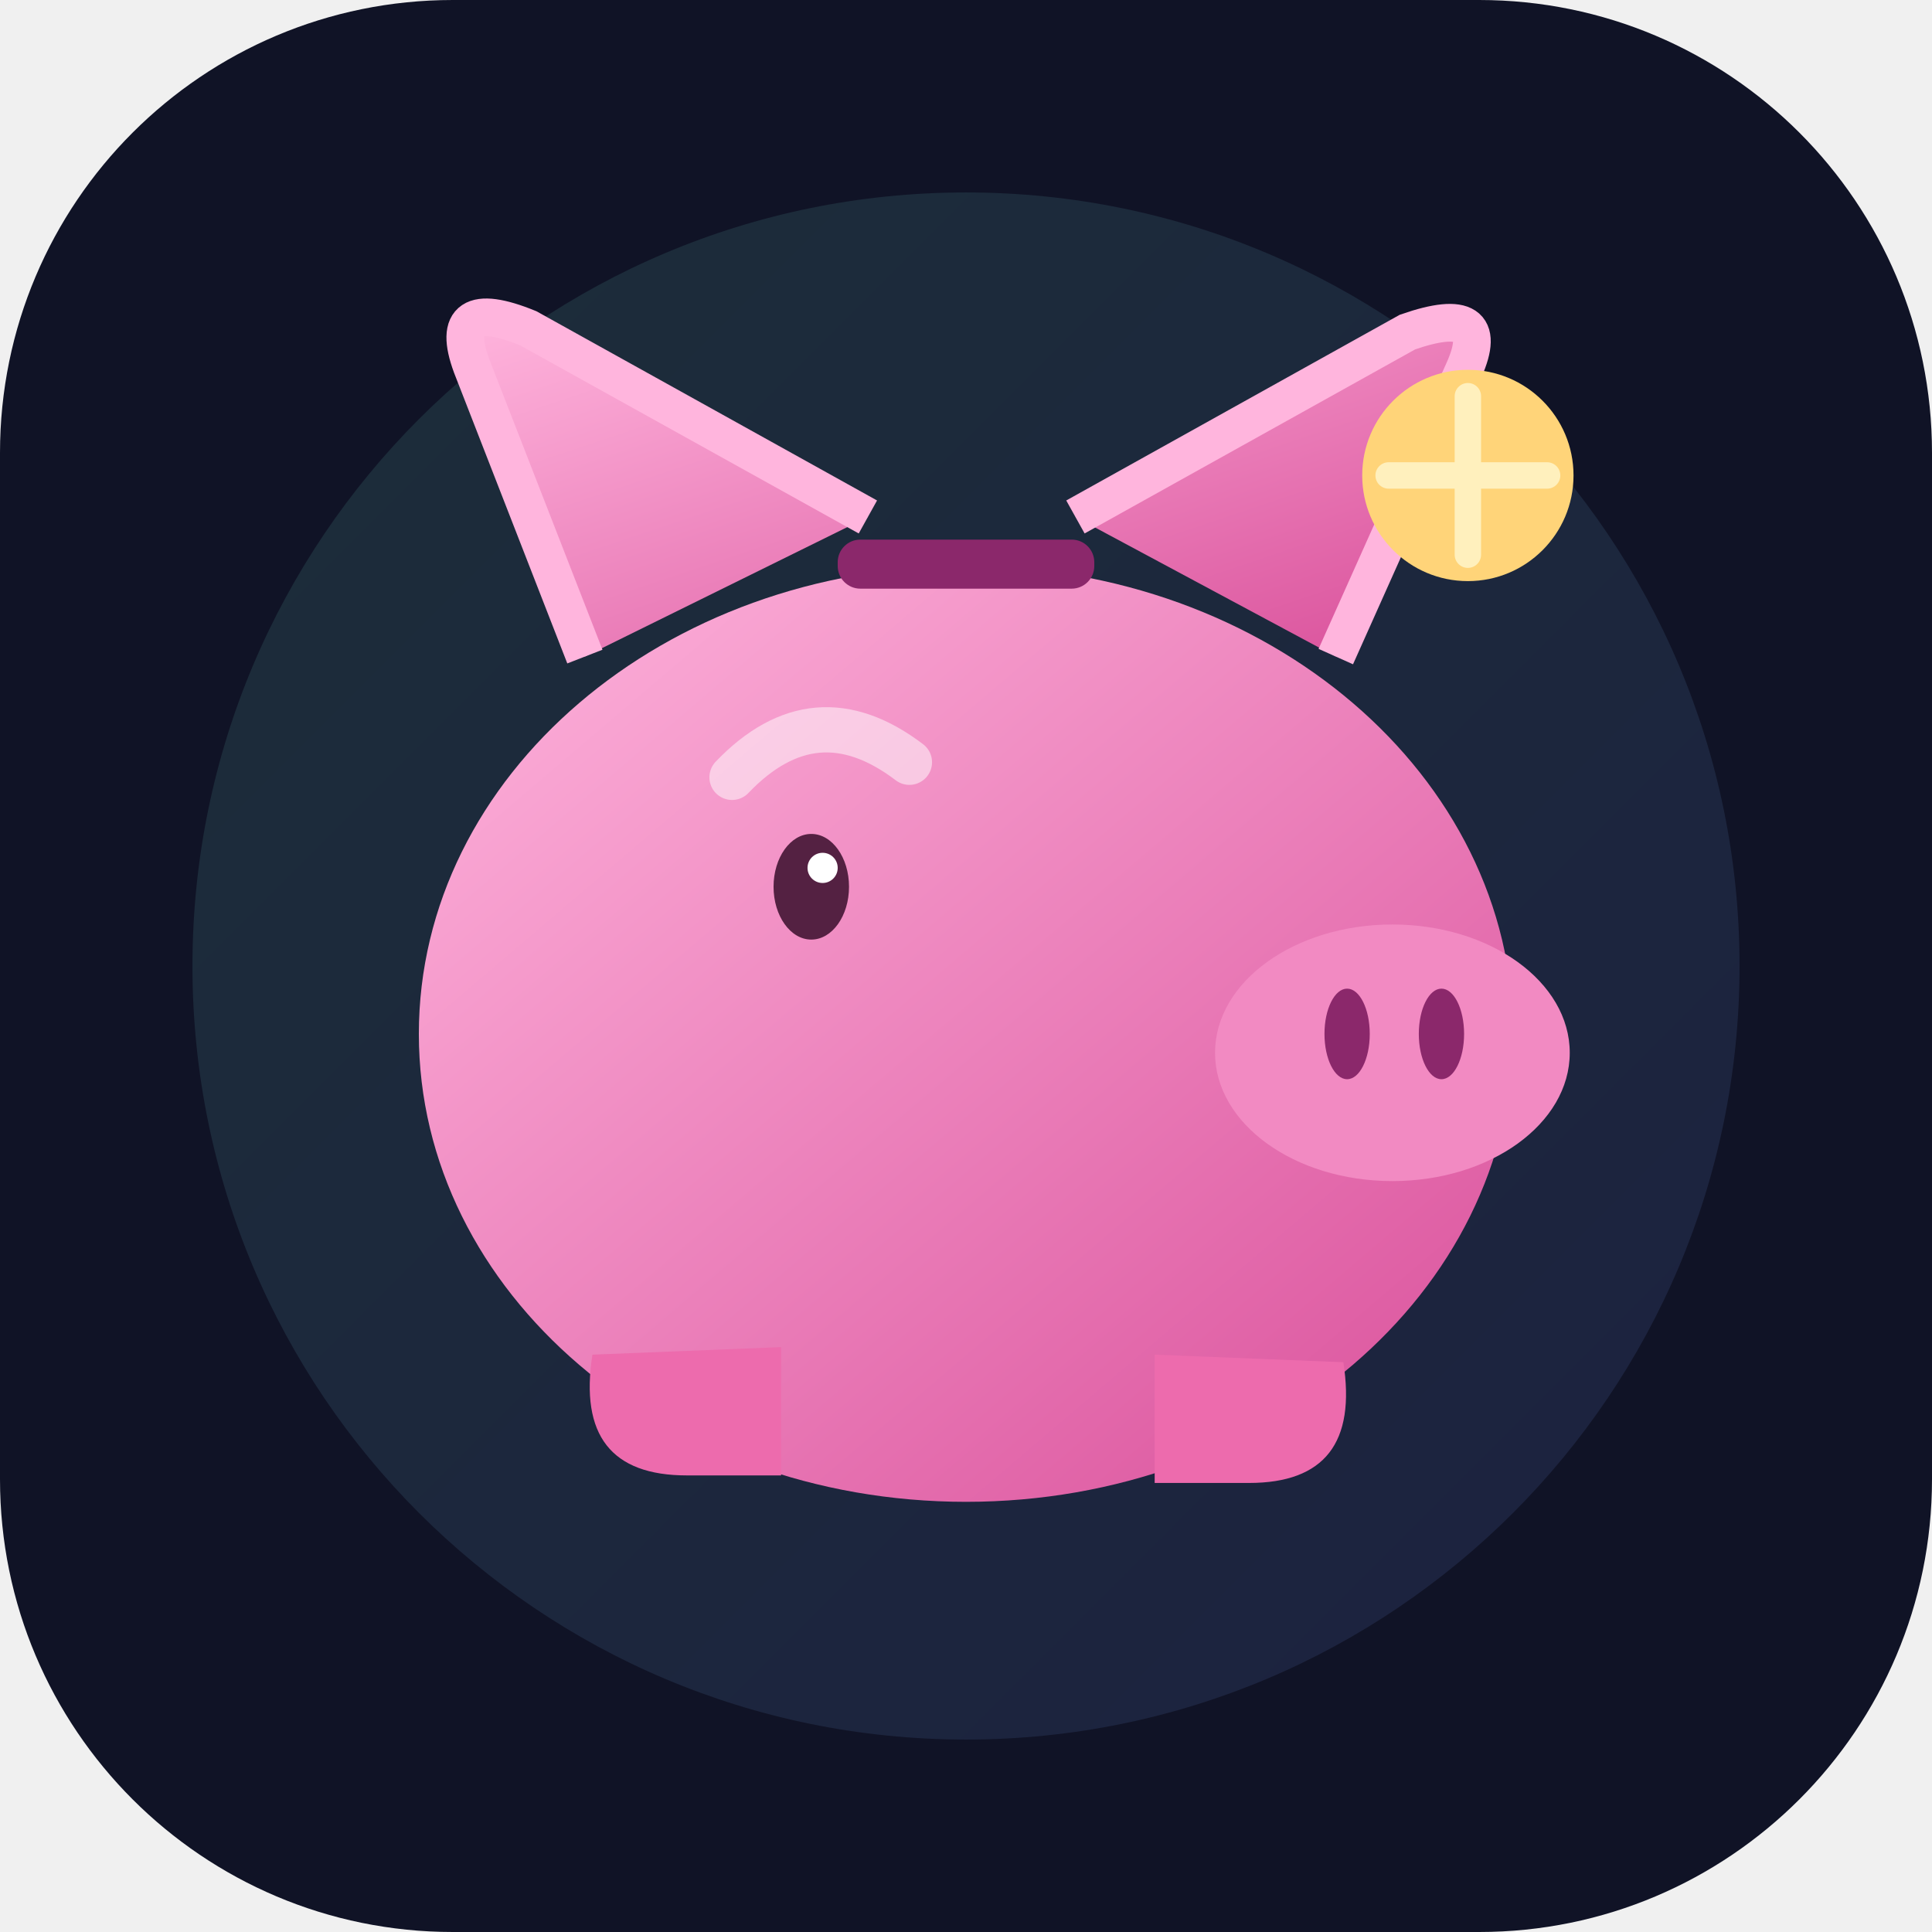
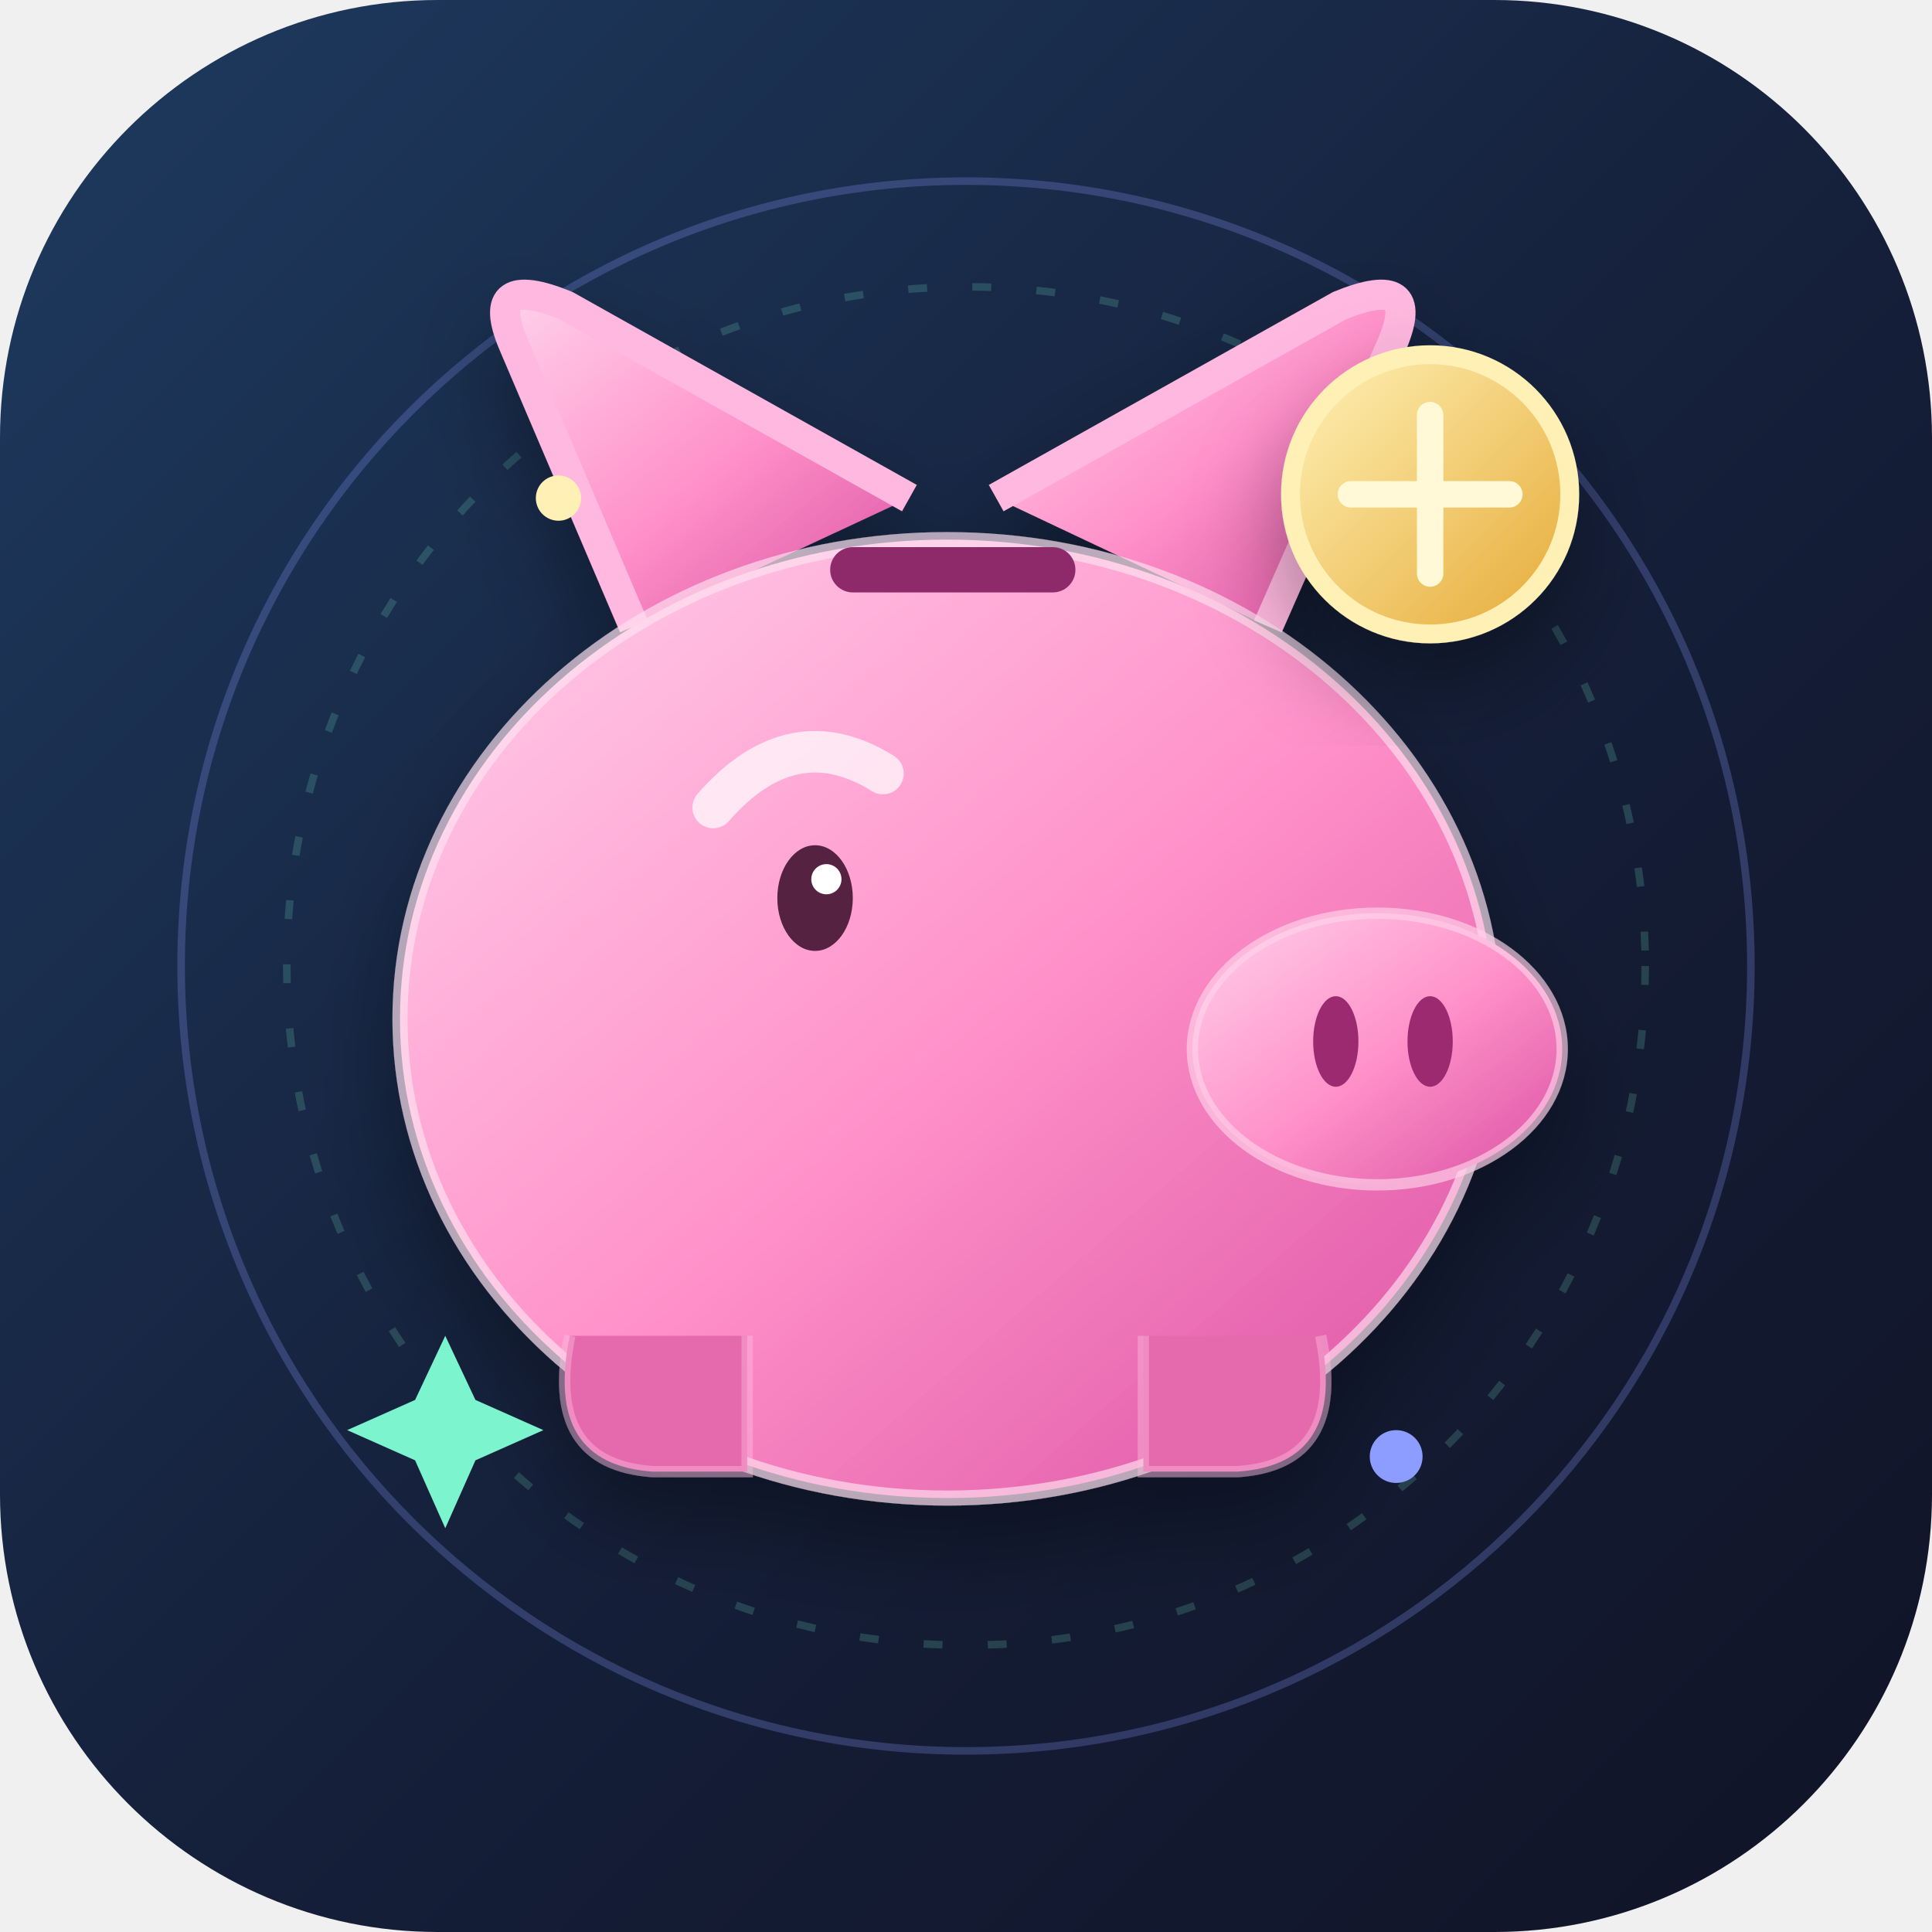
<svg xmlns="http://www.w3.org/2000/svg" viewBox="0 0 512 512">
  <defs>
-     <linearGradient id="g" x1="0" y1="0" x2="1" y2="1">
-       <stop stop-color="#72f2c4" />
-       <stop offset="1" stop-color="#7c8cff" />
+     <linearGradient id="bg" x1="0" y1="0" x2="1" y2="1">
+       <stop stop-color="#1e3b60" />
+       <stop offset=".55" stop-color="#151f39" />
+       <stop offset="1" stop-color="#101326" />
    </linearGradient>
-     <linearGradient id="p" x1="0" y1="0" x2="1" y2="1">
-       <stop stop-color="#ffb5dd" />
-       <stop offset="1" stop-color="#d94f9a" />
+     <linearGradient id="mint" x1="0" y1="0" x2="1" y2="1">
+       <stop stop-color="#a5ffe3" />
+       <stop offset="1" stop-color="#50d8c0" />
    </linearGradient>
+     <linearGradient id="pink" x1="0" y1="0" x2="1" y2="1">
+       <stop stop-color="#ffd1eb" />
+       <stop offset=".52" stop-color="#ff91c9" />
+       <stop offset="1" stop-color="#d950a2" />
+     </linearGradient>
+     <linearGradient id="gold" x1="0" y1="0" x2="1" y2="1">
+       <stop stop-color="#fff3b8" />
+       <stop offset="1" stop-color="#e6a935" />
+     </linearGradient>
+     <filter id="shadow" x="-40%" y="-40%" width="180%" height="180%">
+       <feGaussianBlur in="SourceAlpha" stdDeviation="12" />
+       <feOffset dy="12" />
+       <feComponentTransfer>
+         <feFuncA type="linear" slope=".35" />
+       </feComponentTransfer>
+       <feMerge>
+         <feMergeNode />
+         <feMergeNode in="SourceGraphic" />
+       </feMerge>
+     </filter>
  </defs>
-   <rect width="512" height="512" rx="120" fill="#101326" />
-   <circle cx="256" cy="256" r="205" fill="url(#g)" opacity=".12" />
-   <path d="M155 174 125 97q-7-19 15-10l90 50M354 174l34-76q8-18-15-10l-88 49" fill="url(#p)" stroke="#ffb5dd" stroke-width="10" />
-   <ellipse cx="256" cy="274" rx="145" ry="124" fill="url(#p)" />
-   <ellipse cx="369" cy="279" rx="47" ry="34" fill="#f28ac2" />
-   <ellipse cx="357" cy="274" rx="6" ry="12" fill="#8b286b" />
-   <ellipse cx="382" cy="274" rx="6" ry="12" fill="#8b286b" />
-   <ellipse cx="215" cy="235" rx="10" ry="14" fill="#542142" />
-   <circle cx="218" cy="230" r="4" fill="#fff" />
-   <rect x="222" y="143" width="68" height="13" rx="6" fill="#8b286b" />
-   <path d="M157 359q-5 32 25 32h25v-34M306 359v34h25q30 0 25-32" fill="#ed6bad" />
-   <path d="M194 206q22-23 47-4" fill="none" stroke="#fff" stroke-width="12" stroke-linecap="round" opacity=".5" />
-   <circle cx="389" cy="126" r="28" fill="#ffd479" />
-   <path d="M389 105v42M368 126h42" stroke="#fff0bd" stroke-width="7" stroke-linecap="round" />
+   <rect width="512" height="512" rx="116" fill="url(#bg)" />
+   <circle cx="256" cy="256" r="208" fill="none" stroke="#8c9cff" stroke-opacity=".25" stroke-width="2" />
+   <circle cx="256" cy="256" r="180" fill="none" stroke="#7cf4ce" stroke-opacity=".18" stroke-width="2" stroke-dasharray="5 12" />
+   <g filter="url(#shadow)">
+     <path d="M168 166 136 91q-8-19 14-10l91 51" fill="url(#pink)" stroke="#ffb8df" stroke-width="8" stroke-linejoin="round" />
+     <path d="M336 166 369 91q8-19-14-10l-91 51" fill="url(#pink)" stroke="#ffb8df" stroke-width="8" stroke-linejoin="round" />
+     <ellipse cx="251" cy="270" rx="145" ry="127" fill="url(#pink)" stroke="#ffe3f2" stroke-opacity=".65" stroke-width="4" />
+     <ellipse cx="365" cy="278" rx="49" ry="36" fill="url(#pink)" stroke="#ffd3e9" stroke-opacity=".65" stroke-width="3" />
+     <ellipse cx="354" cy="276" rx="6" ry="12" fill="#9b2c70" />
+     <ellipse cx="379" cy="276" rx="6" ry="12" fill="#9b2c70" />
+     <ellipse cx="216" cy="238" rx="10" ry="14" fill="#542142" />
+     <circle cx="219" cy="233" r="4" fill="#fff" />
+     <path d="M189 214q21-24 45-9" fill="none" stroke="#fff" stroke-opacity=".7" stroke-width="11" stroke-linecap="round" />
+     <rect x="220" y="145" width="65" height="12" rx="6" fill="#8f2c6b" />
+     <path d="M151 354q-7 34 22 36h25v-36M303 354v36h25q29-2 22-36" fill="#e56aad" stroke="#ffc1e2" stroke-opacity=".4" stroke-width="3" />
+   </g>
+   <g filter="url(#shadow)">
+     <circle cx="379" cy="131" r="37" fill="url(#gold)" stroke="#fff0b6" stroke-width="5" />
+     <path d="M379 110v42M358 131h42" stroke="#fff9d7" stroke-width="7" stroke-linecap="round" />
+   </g>
+   <path d="M118 354l8 17 18 8-18 8-8 18-8-18-18-8 18-8z" fill="#7cf4ce" />
+   <circle cx="370" cy="386" r="7" fill="#8c9cff" />
+   <circle cx="148" cy="132" r="6" fill="#fff0b6" />
</svg>
